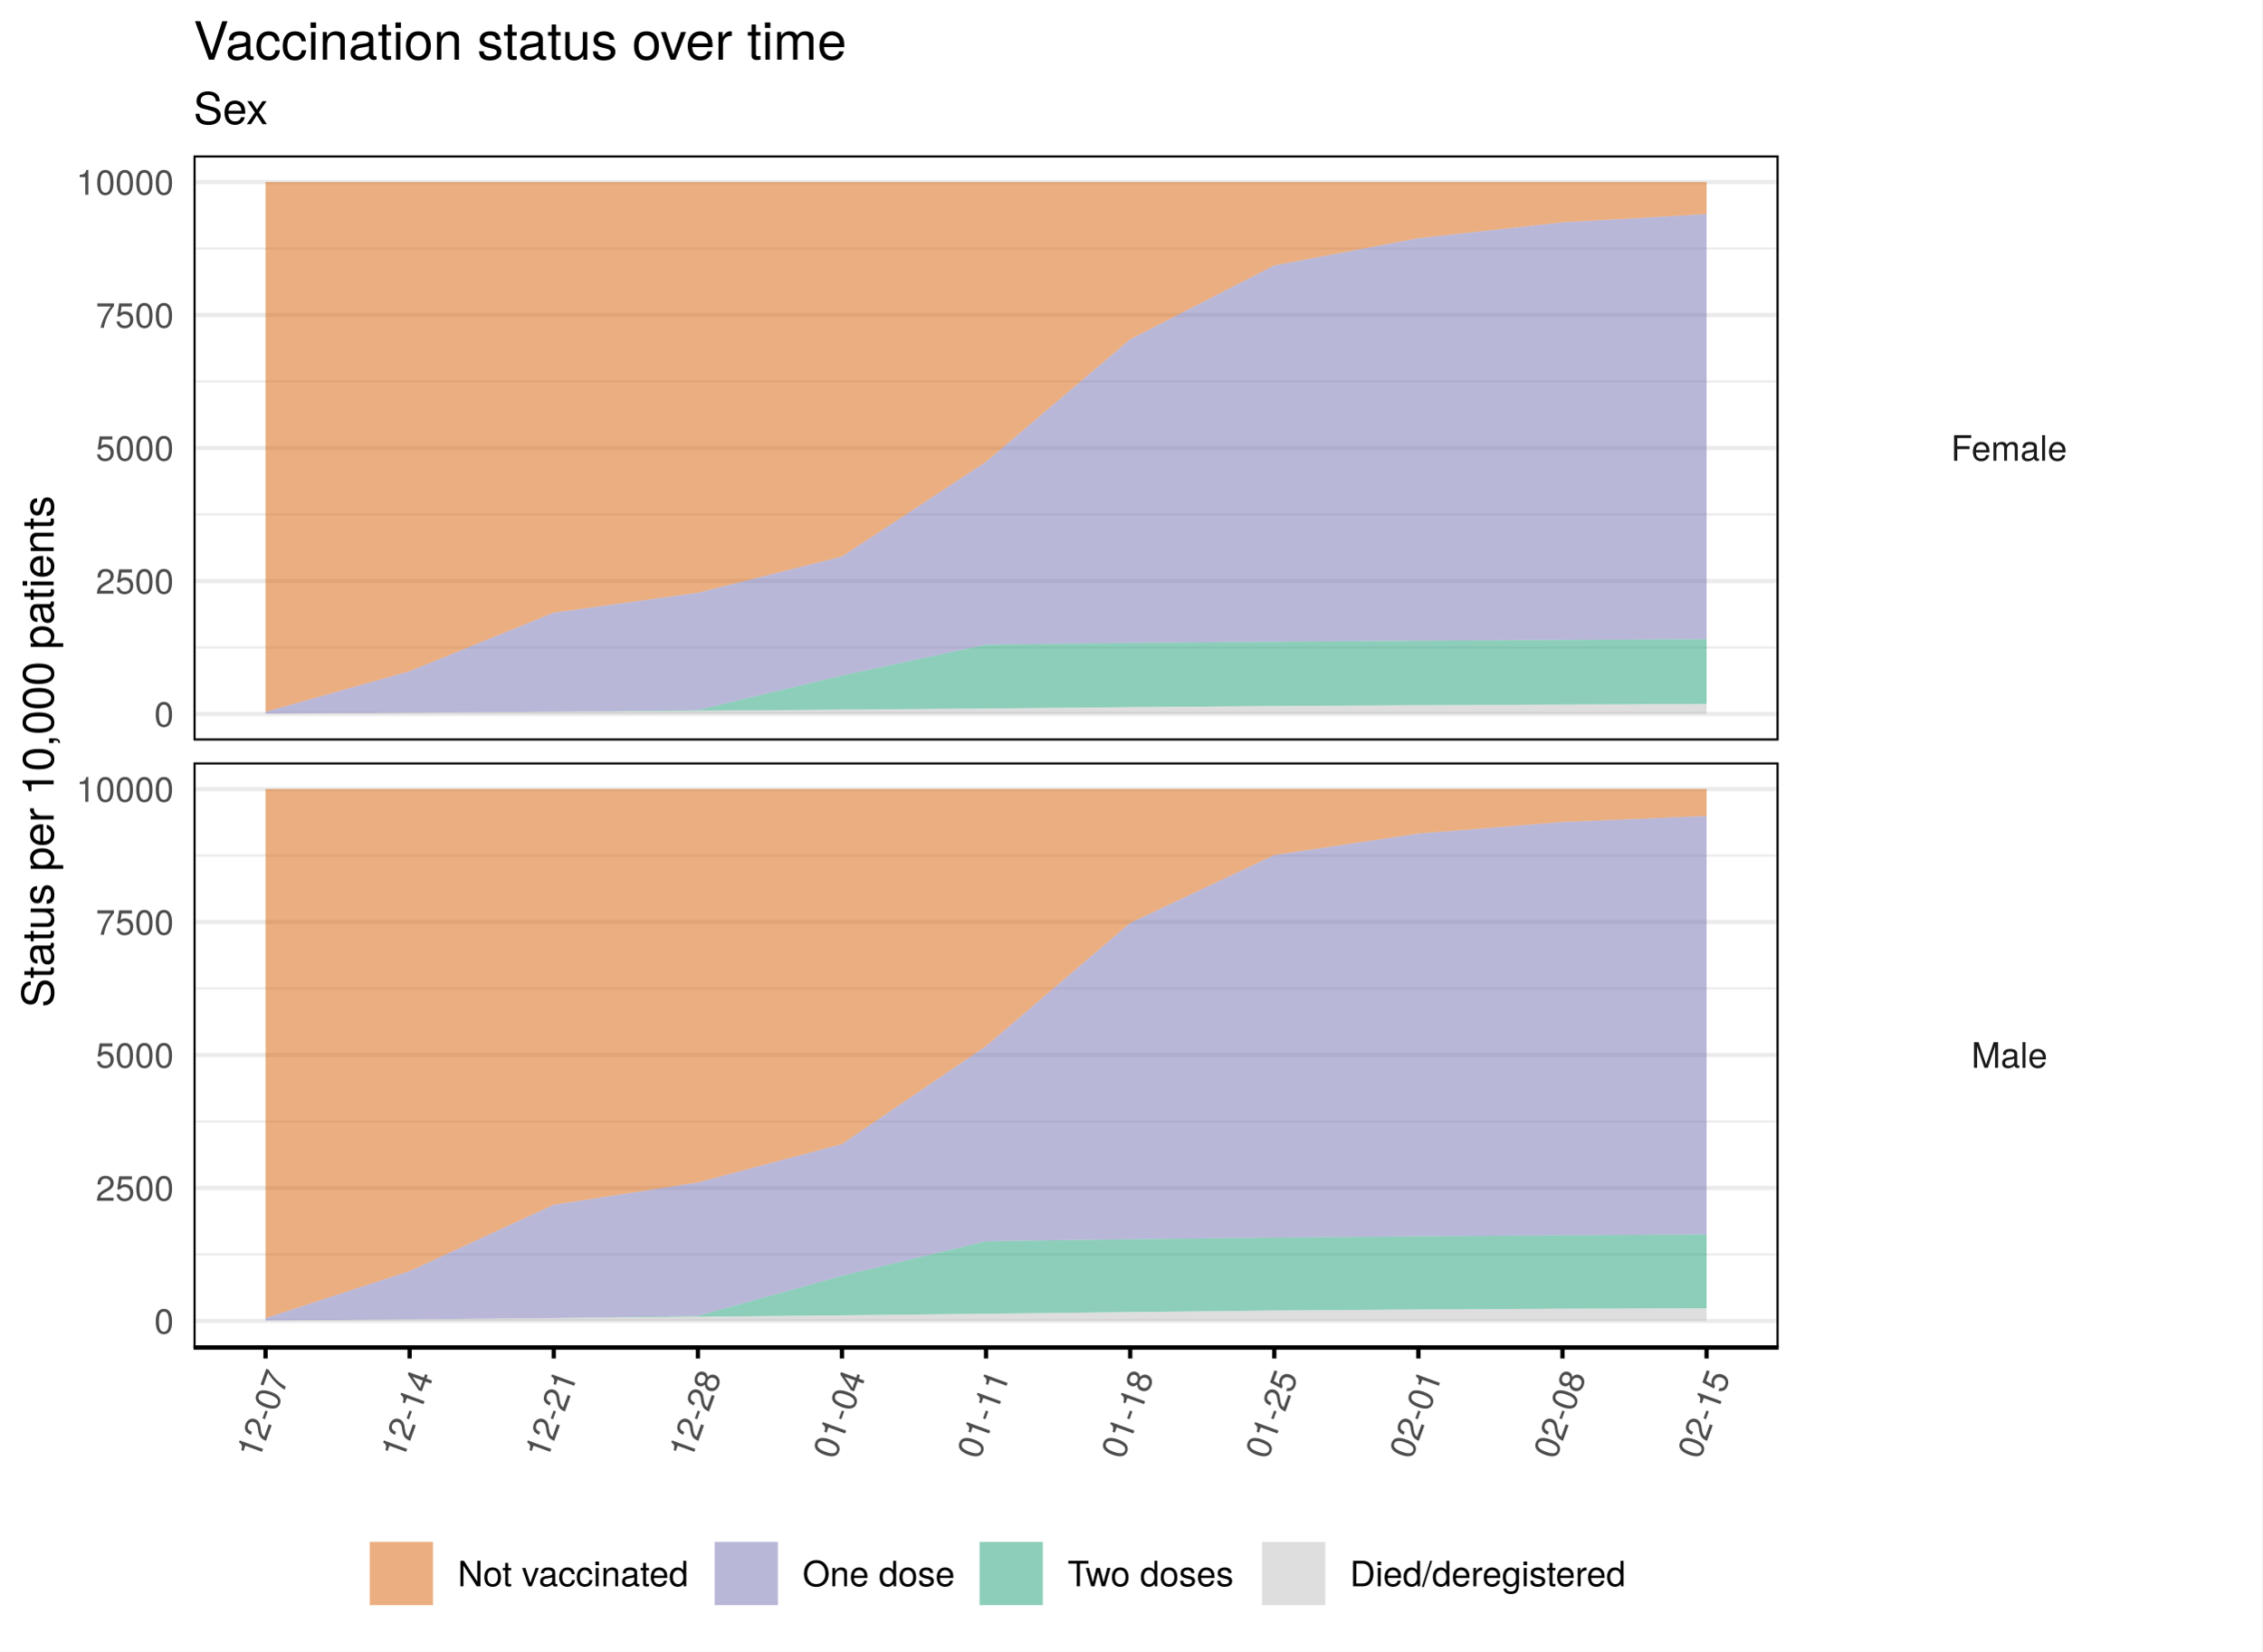
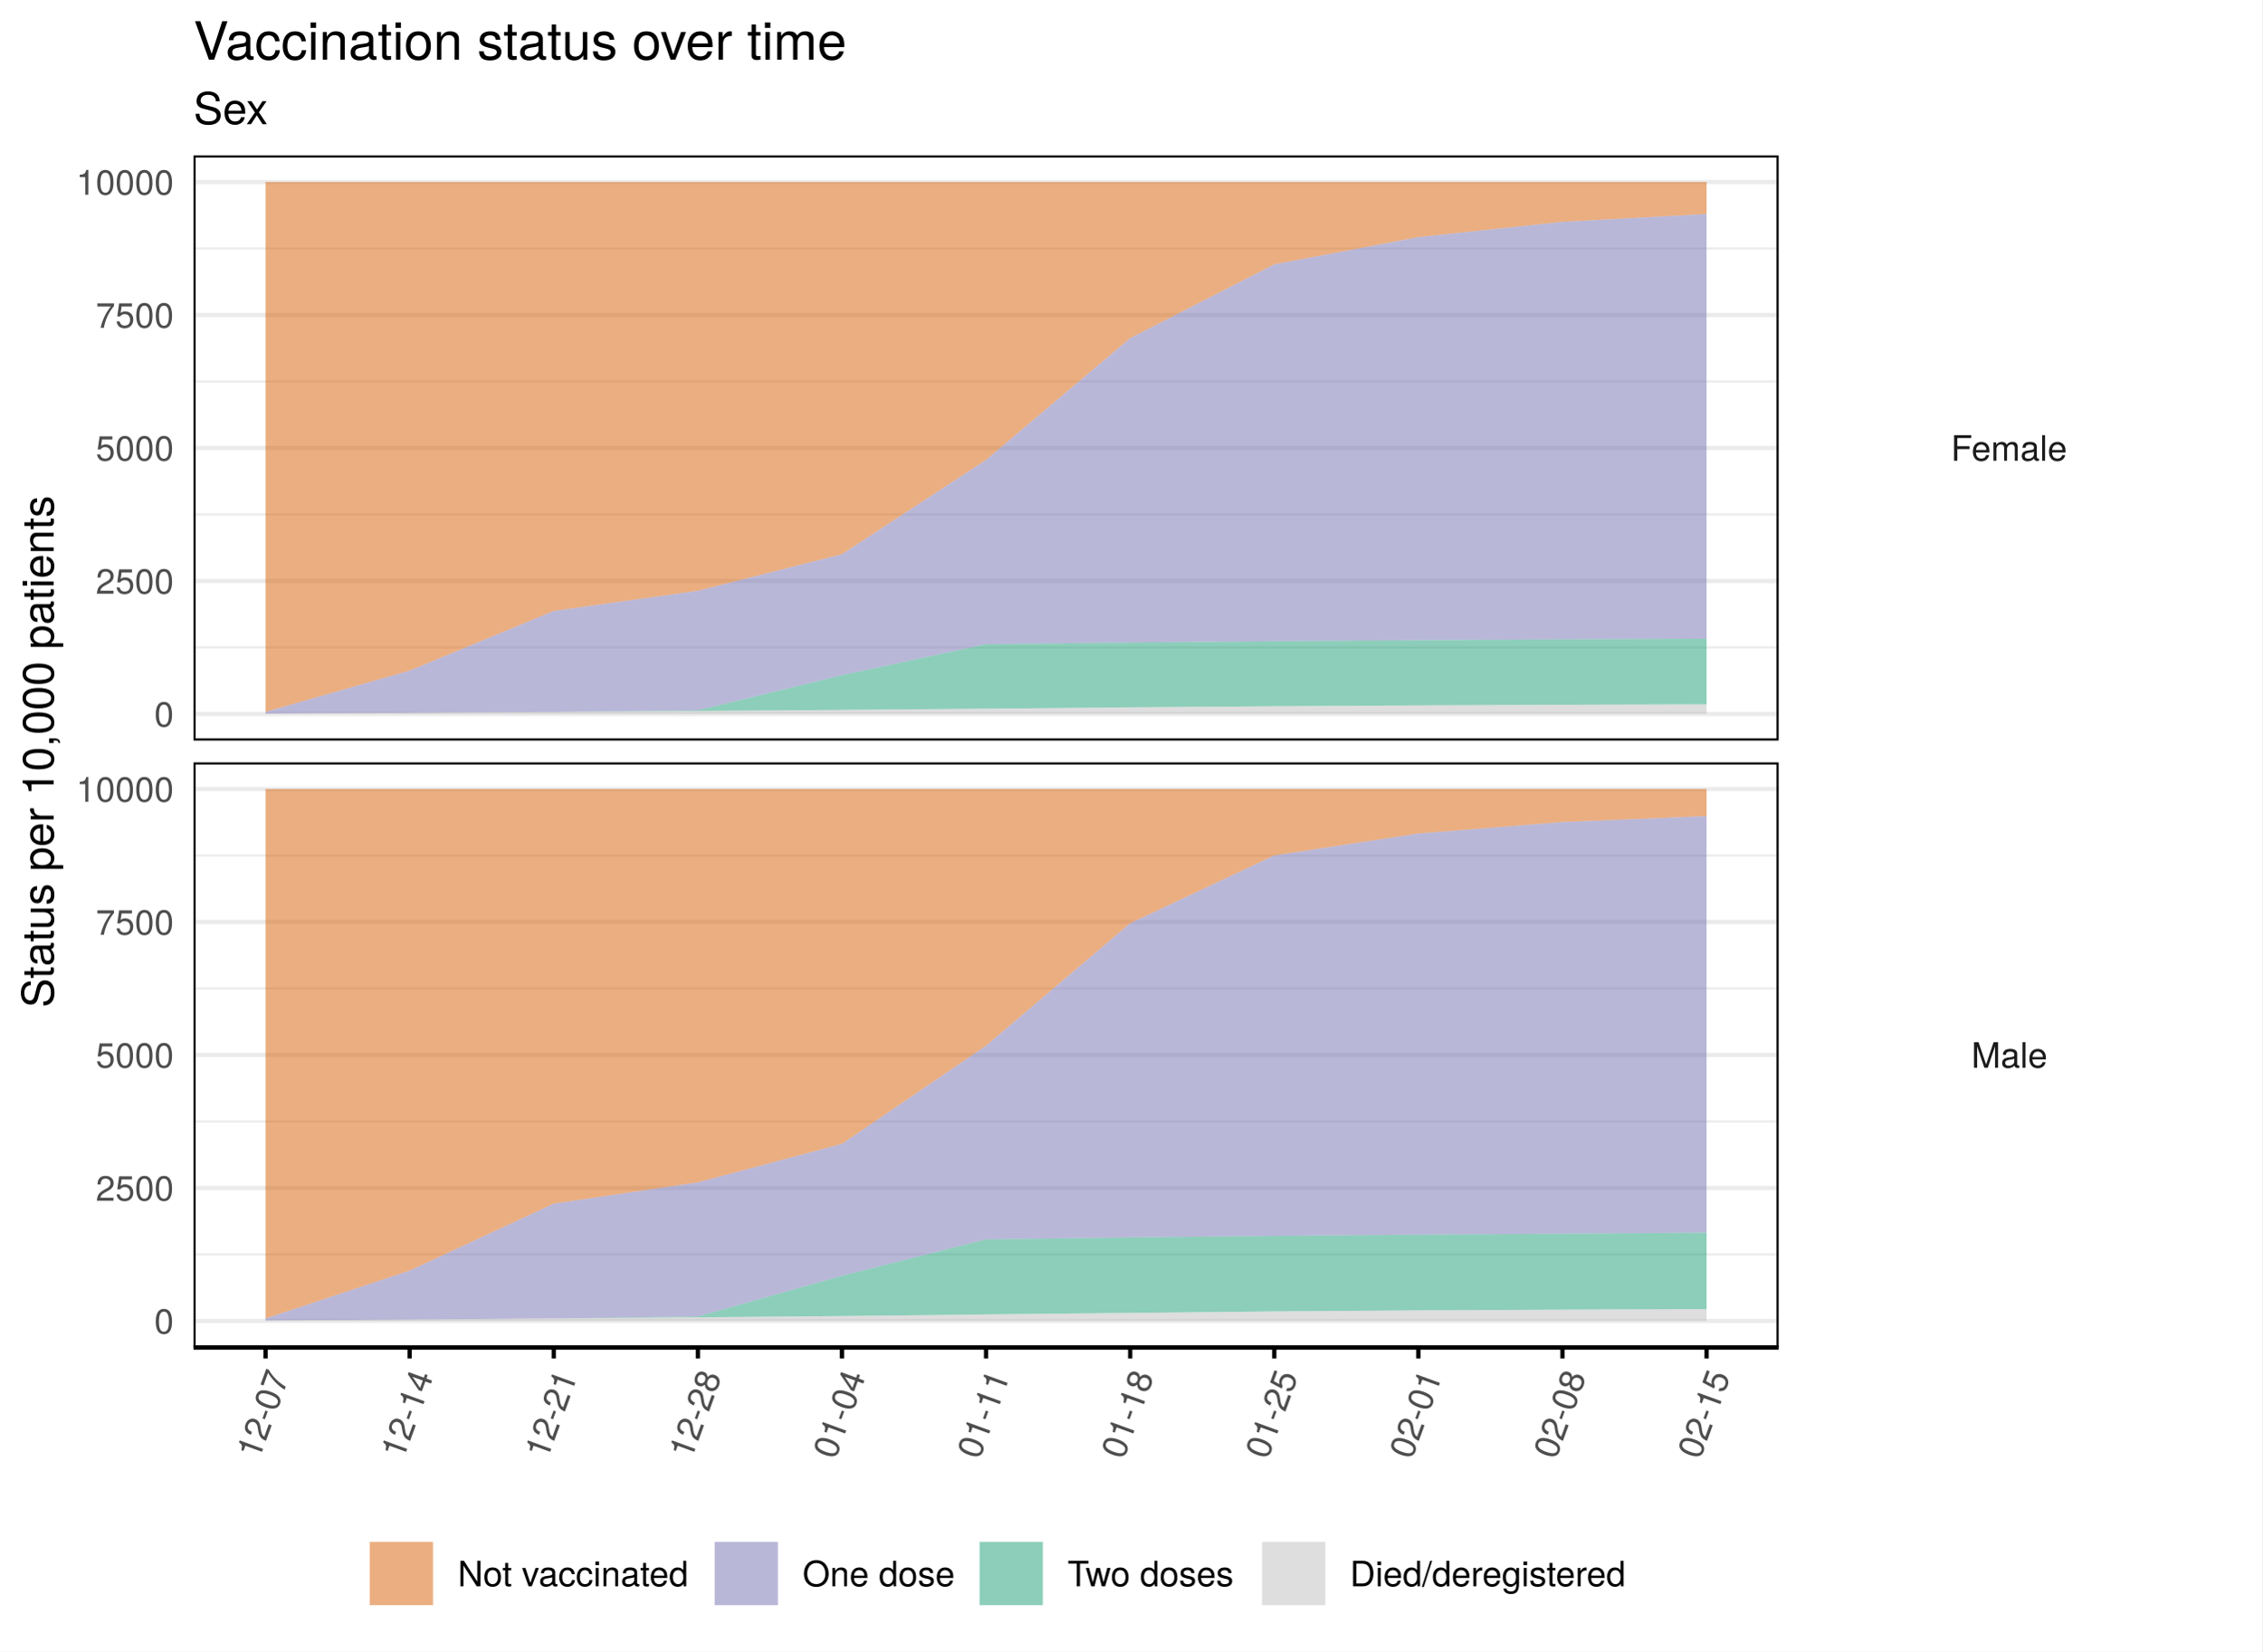
<svg xmlns="http://www.w3.org/2000/svg" viewBox="0 0 566.93 414.02">
  <defs>
    <style type="text/css">
    line, polyline, polygon, path, rect, circle {
      fill: none;
      stroke: #000000;
      stroke-linecap: round;
      stroke-linejoin: round;
      stroke-miterlimit: 10.00;
    }
  </style>
  </defs>
  <rect width="100%" height="100%" style="stroke: none; fill: #FFFFFF;" />
  <defs>
    <clipPath id="cpNDguNDl8NDQ1Ljc3fDE4NS42MnwzOC45NQ==">
      <rect x="48.49" y="38.95" width="397.28" height="146.67" />
    </clipPath>
  </defs>
  <polyline points="48.49,162.29 445.77,162.29 " style="stroke-width: 0.53; stroke: #EBEBEB; stroke-linecap: butt;" clip-path="url(#cpNDguNDl8NDQ1Ljc3fDE4NS42MnwzOC45NQ==)" />
  <polyline points="48.49,128.95 445.77,128.95 " style="stroke-width: 0.53; stroke: #EBEBEB; stroke-linecap: butt;" clip-path="url(#cpNDguNDl8NDQ1Ljc3fDE4NS42MnwzOC45NQ==)" />
  <polyline points="48.49,95.62 445.77,95.62 " style="stroke-width: 0.53; stroke: #EBEBEB; stroke-linecap: butt;" clip-path="url(#cpNDguNDl8NDQ1Ljc3fDE4NS42MnwzOC45NQ==)" />
  <polyline points="48.49,62.28 445.77,62.28 " style="stroke-width: 0.53; stroke: #EBEBEB; stroke-linecap: butt;" clip-path="url(#cpNDguNDl8NDQ1Ljc3fDE4NS42MnwzOC45NQ==)" />
  <polyline points="48.49,178.96 445.77,178.96 " style="stroke-width: 1.07; stroke: #EBEBEB; stroke-linecap: butt;" clip-path="url(#cpNDguNDl8NDQ1Ljc3fDE4NS42MnwzOC45NQ==)" />
  <polyline points="48.49,145.62 445.77,145.62 " style="stroke-width: 1.07; stroke: #EBEBEB; stroke-linecap: butt;" clip-path="url(#cpNDguNDl8NDQ1Ljc3fDE4NS42MnwzOC45NQ==)" />
  <polyline points="48.49,112.29 445.77,112.29 " style="stroke-width: 1.07; stroke: #EBEBEB; stroke-linecap: butt;" clip-path="url(#cpNDguNDl8NDQ1Ljc3fDE4NS42MnwzOC45NQ==)" />
  <polyline points="48.49,78.95 445.77,78.95 " style="stroke-width: 1.07; stroke: #EBEBEB; stroke-linecap: butt;" clip-path="url(#cpNDguNDl8NDQ1Ljc3fDE4NS42MnwzOC45NQ==)" />
  <polyline points="48.49,45.62 445.77,45.62 " style="stroke-width: 1.07; stroke: #EBEBEB; stroke-linecap: butt;" clip-path="url(#cpNDguNDl8NDQ1Ljc3fDE4NS42MnwzOC45NQ==)" />
-   <polygon points="66.55,45.62 102.66,45.62 138.78,45.62 174.90,45.62 211.01,45.62 247.13,45.62 283.25,45.62 319.36,45.62 355.48,45.62 391.60,45.62 427.71,45.62 427.71,53.67 391.60,55.74 355.48,59.71 319.36,66.54 283.25,85.06 247.13,115.76 211.01,139.51 174.90,148.59 138.78,153.57 102.66,168.25 66.55,178.43 " style="stroke-width: 0.00; stroke: none; fill: #D95F02; fill-opacity: 0.50;" clip-path="url(#cpNDguNDl8NDQ1Ljc3fDE4NS42MnwzOC45NQ==)" />
+   <polygon points="66.55,45.62 102.66,45.62 138.78,45.62 174.90,45.62 211.01,45.62 247.13,45.62 283.25,45.62 319.36,45.62 355.48,45.62 391.60,45.62 427.71,45.62 427.71,53.64 391.60,55.60 355.48,59.43 319.36,66.27 283.25,84.77 247.13,115.27 211.01,138.93 174.90,148.09 138.78,153.14 102.66,168.10 66.55,178.44 " style="stroke-width: 0.00; stroke: none; fill: #D95F02; fill-opacity: 0.50;" clip-path="url(#cpNDguNDl8NDQ1Ljc3fDE4NS42MnwzOC45NQ==)" />
  <polyline points="66.55,45.62 102.66,45.62 138.78,45.62 174.90,45.62 211.01,45.62 247.13,45.62 283.25,45.62 319.36,45.62 355.48,45.62 391.60,45.62 427.71,45.62 " style="stroke-width: 1.07; stroke: none;" clip-path="url(#cpNDguNDl8NDQ1Ljc3fDE4NS42MnwzOC45NQ==)" />
-   <polygon points="66.55,178.43 102.66,168.25 138.78,153.57 174.90,148.59 211.01,139.51 247.13,115.76 283.25,85.06 319.36,66.54 355.48,59.71 391.60,55.74 427.71,53.67 427.71,160.20 391.60,160.40 355.48,160.61 319.36,160.86 283.25,161.16 247.13,161.58 211.01,169.33 174.90,177.98 138.78,178.41 102.66,178.62 66.55,178.86 " style="stroke-width: 0.00; stroke: none; fill: #7570B3; fill-opacity: 0.50;" clip-path="url(#cpNDguNDl8NDQ1Ljc3fDE4NS42MnwzOC45NQ==)" />
-   <polyline points="66.55,178.43 102.66,168.25 138.78,153.57 174.90,148.59 211.01,139.51 247.13,115.76 283.25,85.06 319.36,66.54 355.48,59.71 391.60,55.74 427.71,53.67 " style="stroke-width: 1.07; stroke: none;" clip-path="url(#cpNDguNDl8NDQ1Ljc3fDE4NS42MnwzOC45NQ==)" />
-   <polygon points="66.55,178.86 102.66,178.62 138.78,178.41 174.90,177.98 211.01,169.33 247.13,161.58 283.25,161.16 319.36,160.86 355.48,160.61 391.60,160.40 427.71,160.20 427.71,176.47 391.60,176.60 355.48,176.77 319.36,176.97 283.25,177.26 247.13,177.60 211.01,177.90 174.90,178.18 138.78,178.41 102.66,178.62 66.55,178.86 " style="stroke-width: 0.00; stroke: none; fill: #1B9E77; fill-opacity: 0.50;" clip-path="url(#cpNDguNDl8NDQ1Ljc3fDE4NS42MnwzOC45NQ==)" />
-   <polyline points="66.55,178.86 102.66,178.62 138.78,178.41 174.90,177.98 211.01,169.33 247.13,161.58 283.25,161.16 319.36,160.86 355.48,160.61 391.60,160.40 427.71,160.20 " style="stroke-width: 1.07; stroke: none;" clip-path="url(#cpNDguNDl8NDQ1Ljc3fDE4NS42MnwzOC45NQ==)" />
-   <polygon points="66.55,178.86 102.66,178.62 138.78,178.41 174.90,178.18 211.01,177.90 247.13,177.60 283.25,177.26 319.36,176.97 355.48,176.77 391.60,176.60 427.71,176.47 427.71,178.96 391.60,178.96 355.48,178.96 319.36,178.96 283.25,178.96 247.13,178.96 211.01,178.96 174.90,178.96 138.78,178.96 102.66,178.96 66.55,178.96 " style="stroke-width: 0.00; stroke: none; fill: #BEBEBE; fill-opacity: 0.50;" clip-path="url(#cpNDguNDl8NDQ1Ljc3fDE4NS42MnwzOC45NQ==)" />
-   <polyline points="66.55,178.86 102.66,178.62 138.78,178.41 174.90,178.18 211.01,177.90 247.13,177.60 283.25,177.26 319.36,176.97 355.48,176.77 391.60,176.60 427.71,176.47 " style="stroke-width: 1.07; stroke: none;" clip-path="url(#cpNDguNDl8NDQ1Ljc3fDE4NS42MnwzOC45NQ==)" />
+   <polygon points="66.55,178.44 102.66,168.10 138.78,153.14 174.90,148.09 211.01,138.93 247.13,115.27 283.25,84.77 319.36,66.27 355.48,59.43 391.60,55.60 427.71,53.64 427.71,160.09 391.60,160.26 355.48,160.47 319.36,160.74 283.25,161.05 247.13,161.47 211.01,169.25 174.90,178.06 138.78,178.46 102.66,178.67 66.55,178.87 " style="stroke-width: 0.00; stroke: none; fill: #7570B3; fill-opacity: 0.50;" clip-path="url(#cpNDguNDl8NDQ1Ljc3fDE4NS42MnwzOC45NQ==)" />
+   <polyline points="66.55,178.44 102.66,168.10 138.78,153.14 174.90,148.09 211.01,138.93 247.13,115.27 283.25,84.77 319.36,66.27 355.48,59.43 391.60,55.60 427.71,53.64 " style="stroke-width: 1.07; stroke: none;" clip-path="url(#cpNDguNDl8NDQ1Ljc3fDE4NS42MnwzOC45NQ==)" />
+   <polygon points="66.55,178.87 102.66,178.67 138.78,178.46 174.90,178.06 211.01,169.25 247.13,161.47 283.25,161.05 319.36,160.74 355.48,160.47 391.60,160.26 427.71,160.09 427.71,176.56 391.60,176.66 355.48,176.83 319.36,177.04 283.25,177.31 247.13,177.65 211.01,177.96 174.90,178.23 138.78,178.46 102.66,178.67 66.55,178.87 " style="stroke-width: 0.00; stroke: none; fill: #1B9E77; fill-opacity: 0.50;" clip-path="url(#cpNDguNDl8NDQ1Ljc3fDE4NS42MnwzOC45NQ==)" />
+   <polyline points="66.55,178.87 102.66,178.67 138.78,178.46 174.90,178.06 211.01,169.25 247.13,161.47 283.25,161.05 319.36,160.74 355.48,160.47 391.60,160.26 427.71,160.09 " style="stroke-width: 1.07; stroke: none;" clip-path="url(#cpNDguNDl8NDQ1Ljc3fDE4NS42MnwzOC45NQ==)" />
+   <polygon points="66.55,178.87 102.66,178.67 138.78,178.46 174.90,178.23 211.01,177.96 247.13,177.65 283.25,177.31 319.36,177.04 355.48,176.83 391.60,176.66 427.71,176.56 427.71,178.96 391.60,178.96 355.48,178.96 319.36,178.96 283.25,178.96 247.13,178.96 211.01,178.96 174.90,178.96 138.78,178.96 102.66,178.96 66.55,178.96 " style="stroke-width: 0.00; stroke: none; fill: #BEBEBE; fill-opacity: 0.50;" clip-path="url(#cpNDguNDl8NDQ1Ljc3fDE4NS42MnwzOC45NQ==)" />
+   <polyline points="66.55,178.87 102.66,178.67 138.78,178.46 174.90,178.23 211.01,177.96 247.13,177.65 283.25,177.31 319.36,177.04 355.48,176.83 391.60,176.66 427.71,176.56 " style="stroke-width: 1.07; stroke: none;" clip-path="url(#cpNDguNDl8NDQ1Ljc3fDE4NS42MnwzOC45NQ==)" />
  <rect x="48.49" y="38.95" width="397.28" height="146.67" style="stroke-width: 1.07;" clip-path="url(#cpNDguNDl8NDQ1Ljc3fDE4NS42MnwzOC45NQ==)" />
  <defs>
    <clipPath id="cpMC4wMHw1NjYuOTN8NDE0LjAyfDAuMDA=">
      <rect x="0.00" y="0.00" width="566.93" height="414.02" />
    </clipPath>
  </defs>
  <defs>
    <clipPath id="cpNDguNDl8NDQ1Ljc3fDMzNy43OHwxOTEuMTA=">
      <rect x="48.49" y="191.10" width="397.28" height="146.67" />
    </clipPath>
  </defs>
  <polyline points="48.49,314.44 445.77,314.44 " style="stroke-width: 0.53; stroke: #EBEBEB; stroke-linecap: butt;" clip-path="url(#cpNDguNDl8NDQ1Ljc3fDMzNy43OHwxOTEuMTA=)" />
  <polyline points="48.49,281.11 445.77,281.11 " style="stroke-width: 0.53; stroke: #EBEBEB; stroke-linecap: butt;" clip-path="url(#cpNDguNDl8NDQ1Ljc3fDMzNy43OHwxOTEuMTA=)" />
  <polyline points="48.49,247.77 445.77,247.77 " style="stroke-width: 0.53; stroke: #EBEBEB; stroke-linecap: butt;" clip-path="url(#cpNDguNDl8NDQ1Ljc3fDMzNy43OHwxOTEuMTA=)" />
  <polyline points="48.49,214.44 445.77,214.44 " style="stroke-width: 0.53; stroke: #EBEBEB; stroke-linecap: butt;" clip-path="url(#cpNDguNDl8NDQ1Ljc3fDMzNy43OHwxOTEuMTA=)" />
  <polyline points="48.49,331.11 445.77,331.11 " style="stroke-width: 1.07; stroke: #EBEBEB; stroke-linecap: butt;" clip-path="url(#cpNDguNDl8NDQ1Ljc3fDMzNy43OHwxOTEuMTA=)" />
  <polyline points="48.49,297.77 445.77,297.77 " style="stroke-width: 1.07; stroke: #EBEBEB; stroke-linecap: butt;" clip-path="url(#cpNDguNDl8NDQ1Ljc3fDMzNy43OHwxOTEuMTA=)" />
  <polyline points="48.49,264.44 445.77,264.44 " style="stroke-width: 1.07; stroke: #EBEBEB; stroke-linecap: butt;" clip-path="url(#cpNDguNDl8NDQ1Ljc3fDMzNy43OHwxOTEuMTA=)" />
  <polyline points="48.49,231.10 445.77,231.10 " style="stroke-width: 1.07; stroke: #EBEBEB; stroke-linecap: butt;" clip-path="url(#cpNDguNDl8NDQ1Ljc3fDMzNy43OHwxOTEuMTA=)" />
  <polyline points="48.49,197.77 445.77,197.77 " style="stroke-width: 1.07; stroke: #EBEBEB; stroke-linecap: butt;" clip-path="url(#cpNDguNDl8NDQ1Ljc3fDMzNy43OHwxOTEuMTA=)" />
-   <polygon points="66.55,197.77 102.66,197.77 138.78,197.77 174.90,197.77 211.01,197.77 247.13,197.77 283.25,197.77 319.36,197.77 355.48,197.77 391.60,197.77 427.71,197.77 427.71,204.53 391.60,206.05 355.48,208.95 319.36,214.34 283.25,231.35 247.13,262.21 211.01,286.78 174.90,296.40 138.78,301.99 102.66,318.62 66.55,330.41 " style="stroke-width: 0.00; stroke: none; fill: #D95F02; fill-opacity: 0.50;" clip-path="url(#cpNDguNDl8NDQ1Ljc3fDMzNy43OHwxOTEuMTA=)" />
+   <polygon points="66.55,197.77 102.66,197.77 138.78,197.77 174.90,197.77 211.01,197.77 247.13,197.77 283.25,197.77 319.36,197.77 355.48,197.77 391.60,197.77 427.71,197.77 427.71,204.56 391.60,206.05 355.48,208.93 319.36,214.43 283.25,231.43 247.13,262.11 211.01,286.73 174.90,296.37 138.78,301.71 102.66,318.50 66.55,330.50 " style="stroke-width: 0.00; stroke: none; fill: #D95F02; fill-opacity: 0.50;" clip-path="url(#cpNDguNDl8NDQ1Ljc3fDMzNy43OHwxOTEuMTA=)" />
  <polyline points="66.55,197.77 102.66,197.77 138.78,197.77 174.90,197.77 211.01,197.77 247.13,197.77 283.25,197.77 319.36,197.77 355.48,197.77 391.60,197.77 427.71,197.77 " style="stroke-width: 1.07; stroke: none;" clip-path="url(#cpNDguNDl8NDQ1Ljc3fDMzNy43OHwxOTEuMTA=)" />
-   <polygon points="66.55,330.41 102.66,318.62 138.78,301.99 174.90,296.40 211.01,286.78 247.13,262.21 283.25,231.35 319.36,214.34 355.48,208.95 391.60,206.05 427.71,204.53 427.71,309.43 391.60,309.65 355.48,309.90 319.36,310.22 283.25,310.62 247.13,311.13 211.01,319.81 174.90,329.83 138.78,330.39 102.66,330.72 66.55,330.99 " style="stroke-width: 0.00; stroke: none; fill: #7570B3; fill-opacity: 0.50;" clip-path="url(#cpNDguNDl8NDQ1Ljc3fDMzNy43OHwxOTEuMTA=)" />
-   <polyline points="66.55,330.41 102.66,318.62 138.78,301.99 174.90,296.40 211.01,286.78 247.13,262.21 283.25,231.35 319.36,214.34 355.48,208.95 391.60,206.05 427.71,204.53 " style="stroke-width: 1.07; stroke: none;" clip-path="url(#cpNDguNDl8NDQ1Ljc3fDMzNy43OHwxOTEuMTA=)" />
-   <polygon points="66.55,330.99 102.66,330.72 138.78,330.39 174.90,329.83 211.01,319.81 247.13,311.13 283.25,310.62 319.36,310.22 355.48,309.90 391.60,309.65 427.71,309.43 427.71,327.93 391.60,328.06 355.48,328.25 319.36,328.50 283.25,328.89 247.13,329.30 211.01,329.71 174.90,330.06 138.78,330.39 102.66,330.72 66.55,330.99 " style="stroke-width: 0.00; stroke: none; fill: #1B9E77; fill-opacity: 0.50;" clip-path="url(#cpNDguNDl8NDQ1Ljc3fDMzNy43OHwxOTEuMTA=)" />
-   <polyline points="66.55,330.99 102.66,330.72 138.78,330.39 174.90,329.83 211.01,319.81 247.13,311.13 283.25,310.62 319.36,310.22 355.48,309.90 391.60,309.65 427.71,309.43 " style="stroke-width: 1.07; stroke: none;" clip-path="url(#cpNDguNDl8NDQ1Ljc3fDMzNy43OHwxOTEuMTA=)" />
-   <polygon points="66.55,330.99 102.66,330.72 138.78,330.39 174.90,330.06 211.01,329.71 247.13,329.30 283.25,328.89 319.36,328.50 355.48,328.25 391.60,328.06 427.71,327.93 427.71,331.11 391.60,331.11 355.48,331.11 319.36,331.11 283.25,331.11 247.13,331.11 211.01,331.11 174.90,331.11 138.78,331.11 102.66,331.11 66.55,331.11 " style="stroke-width: 0.00; stroke: none; fill: #BEBEBE; fill-opacity: 0.50;" clip-path="url(#cpNDguNDl8NDQ1Ljc3fDMzNy43OHwxOTEuMTA=)" />
-   <polyline points="66.55,330.99 102.66,330.72 138.78,330.39 174.90,330.06 211.01,329.71 247.13,329.30 283.25,328.89 319.36,328.50 355.48,328.25 391.60,328.06 427.71,327.93 " style="stroke-width: 1.07; stroke: none;" clip-path="url(#cpNDguNDl8NDQ1Ljc3fDMzNy43OHwxOTEuMTA=)" />
+   <polygon points="66.55,330.50 102.66,318.50 138.78,301.71 174.90,296.37 211.01,286.73 247.13,262.11 283.25,231.43 319.36,214.43 355.48,208.93 391.60,206.05 427.71,204.56 427.71,308.99 391.60,309.24 355.48,309.48 319.36,309.79 283.25,310.18 247.13,310.67 211.01,319.79 174.90,330.00 138.78,330.49 102.66,330.76 66.55,330.99 " style="stroke-width: 0.00; stroke: none; fill: #7570B3; fill-opacity: 0.50;" clip-path="url(#cpNDguNDl8NDQ1Ljc3fDMzNy43OHwxOTEuMTA=)" />
+   <polyline points="66.55,330.50 102.66,318.50 138.78,301.71 174.90,296.37 211.01,286.73 247.13,262.11 283.25,231.43 319.36,214.43 355.48,208.93 391.60,206.05 427.71,204.56 " style="stroke-width: 1.07; stroke: none;" clip-path="url(#cpNDguNDl8NDQ1Ljc3fDMzNy43OHwxOTEuMTA=)" />
+   <polygon points="66.55,330.99 102.66,330.76 138.78,330.49 174.90,330.00 211.01,319.79 247.13,310.67 283.25,310.18 319.36,309.79 355.48,309.48 391.60,309.24 427.71,308.99 427.71,328.14 391.60,328.29 355.48,328.47 319.36,328.73 283.25,329.10 247.13,329.48 211.01,329.90 174.90,330.22 138.78,330.49 102.66,330.76 66.55,330.99 " style="stroke-width: 0.00; stroke: none; fill: #1B9E77; fill-opacity: 0.50;" clip-path="url(#cpNDguNDl8NDQ1Ljc3fDMzNy43OHwxOTEuMTA=)" />
+   <polyline points="66.55,330.99 102.66,330.76 138.78,330.49 174.90,330.00 211.01,319.79 247.13,310.67 283.25,310.18 319.36,309.79 355.48,309.48 391.60,309.24 427.71,308.99 " style="stroke-width: 1.07; stroke: none;" clip-path="url(#cpNDguNDl8NDQ1Ljc3fDMzNy43OHwxOTEuMTA=)" />
+   <polygon points="66.55,330.99 102.66,330.76 138.78,330.49 174.90,330.22 211.01,329.90 247.13,329.48 283.25,329.10 319.36,328.73 355.48,328.47 391.60,328.29 427.71,328.14 427.71,331.11 391.60,331.11 355.48,331.11 319.36,331.11 283.25,331.11 247.13,331.11 211.01,331.11 174.90,331.11 138.78,331.11 102.66,331.11 66.55,331.11 " style="stroke-width: 0.00; stroke: none; fill: #BEBEBE; fill-opacity: 0.50;" clip-path="url(#cpNDguNDl8NDQ1Ljc3fDMzNy43OHwxOTEuMTA=)" />
+   <polyline points="66.55,330.99 102.66,330.76 138.78,330.49 174.90,330.22 211.01,329.90 247.13,329.48 283.25,329.10 319.36,328.73 355.48,328.47 391.60,328.29 427.71,328.14 " style="stroke-width: 1.07; stroke: none;" clip-path="url(#cpNDguNDl8NDQ1Ljc3fDMzNy43OHwxOTEuMTA=)" />
  <rect x="48.49" y="191.10" width="397.28" height="146.67" style="stroke-width: 1.07;" clip-path="url(#cpNDguNDl8NDQ1Ljc3fDMzNy43OHwxOTEuMTA=)" />
  <defs>
    <clipPath id="cpMC4wMHw1NjYuOTN8NDE0LjAyfDAuMDA=">
      <rect x="0.00" y="0.00" width="566.93" height="414.02" />
    </clipPath>
  </defs>
  <defs>
    <clipPath id="cpNDQ1Ljc3fDU2MS40NXwxODUuNjJ8MzguOTU=">
      <rect x="445.77" y="38.95" width="115.68" height="146.67" />
    </clipPath>
  </defs>
  <defs>
    <clipPath id="cpNDg0LjU2fDUyMi42NnwxODUuNjJ8MzguOTU=">
      <rect x="484.56" y="38.95" width="38.11" height="146.67" />
    </clipPath>
  </defs>
  <g clip-path="url(#cpNDg0LjU2fDUyMi42NnwxODUuNjJ8MzguOTU=)">
    <text x="488.94" y="115.49" style="font-size: 8.80px; fill: #1A1A1A; font-family: TeX Gyre Heros;" textLength="29.34px" lengthAdjust="spacingAndGlyphs">Female</text>
  </g>
  <defs>
    <clipPath id="cpNDQ1Ljc3fDU2MS40NXwxODUuNjJ8MzguOTU=">
      <rect x="445.77" y="38.95" width="115.68" height="146.67" />
    </clipPath>
  </defs>
  <defs>
    <clipPath id="cpMC4wMHw1NjYuOTN8NDE0LjAyfDAuMDA=">
      <rect x="0.00" y="0.00" width="566.93" height="414.02" />
    </clipPath>
  </defs>
  <defs>
    <clipPath id="cpNDQ1Ljc3fDU2MS40NXwzMzcuNzh8MTkxLjEw">
      <rect x="445.77" y="191.10" width="115.68" height="146.67" />
    </clipPath>
  </defs>
  <defs>
    <clipPath id="cpNDg0LjU2fDUyMi42NnwzMzcuNzh8MTkxLjEw">
      <rect x="484.56" y="191.10" width="38.11" height="146.67" />
    </clipPath>
  </defs>
  <g clip-path="url(#cpNDg0LjU2fDUyMi42NnwzMzcuNzh8MTkxLjEw)">
    <text x="494.08" y="267.65" style="font-size: 8.80px; fill: #1A1A1A; font-family: TeX Gyre Heros;" textLength="19.07px" lengthAdjust="spacingAndGlyphs">Male</text>
  </g>
  <defs>
    <clipPath id="cpNDQ1Ljc3fDU2MS40NXwzMzcuNzh8MTkxLjEw">
      <rect x="445.77" y="191.10" width="115.68" height="146.67" />
    </clipPath>
  </defs>
  <defs>
    <clipPath id="cpMC4wMHw1NjYuOTN8NDE0LjAyfDAuMDA=">
      <rect x="0.00" y="0.00" width="566.93" height="414.02" />
    </clipPath>
  </defs>
  <polyline points="48.49,337.78 445.77,337.78 " style="stroke-width: 1.07; stroke-linecap: butt;" clip-path="url(#cpMC4wMHw1NjYuOTN8NDE0LjAyfDAuMDA=)" />
  <polyline points="66.55,340.52 66.55,337.78 " style="stroke-width: 1.07; stroke-linecap: butt;" clip-path="url(#cpMC4wMHw1NjYuOTN8NDE0LjAyfDAuMDA=)" />
  <polyline points="102.66,340.52 102.66,337.78 " style="stroke-width: 1.07; stroke-linecap: butt;" clip-path="url(#cpMC4wMHw1NjYuOTN8NDE0LjAyfDAuMDA=)" />
  <polyline points="138.78,340.52 138.78,337.78 " style="stroke-width: 1.07; stroke-linecap: butt;" clip-path="url(#cpMC4wMHw1NjYuOTN8NDE0LjAyfDAuMDA=)" />
  <polyline points="174.90,340.52 174.90,337.78 " style="stroke-width: 1.07; stroke-linecap: butt;" clip-path="url(#cpMC4wMHw1NjYuOTN8NDE0LjAyfDAuMDA=)" />
  <polyline points="211.01,340.52 211.01,337.78 " style="stroke-width: 1.07; stroke-linecap: butt;" clip-path="url(#cpMC4wMHw1NjYuOTN8NDE0LjAyfDAuMDA=)" />
  <polyline points="247.13,340.52 247.13,337.78 " style="stroke-width: 1.07; stroke-linecap: butt;" clip-path="url(#cpMC4wMHw1NjYuOTN8NDE0LjAyfDAuMDA=)" />
  <polyline points="283.25,340.52 283.25,337.78 " style="stroke-width: 1.07; stroke-linecap: butt;" clip-path="url(#cpMC4wMHw1NjYuOTN8NDE0LjAyfDAuMDA=)" />
  <polyline points="319.36,340.52 319.36,337.78 " style="stroke-width: 1.07; stroke-linecap: butt;" clip-path="url(#cpMC4wMHw1NjYuOTN8NDE0LjAyfDAuMDA=)" />
  <polyline points="355.48,340.52 355.48,337.78 " style="stroke-width: 1.07; stroke-linecap: butt;" clip-path="url(#cpMC4wMHw1NjYuOTN8NDE0LjAyfDAuMDA=)" />
  <polyline points="391.60,340.52 391.60,337.78 " style="stroke-width: 1.07; stroke-linecap: butt;" clip-path="url(#cpMC4wMHw1NjYuOTN8NDE0LjAyfDAuMDA=)" />
  <polyline points="427.71,340.52 427.71,337.78 " style="stroke-width: 1.07; stroke-linecap: butt;" clip-path="url(#cpMC4wMHw1NjYuOTN8NDE0LjAyfDAuMDA=)" />
  <g clip-path="url(#cpMC4wMHw1NjYuOTN8NDE0LjAyfDAuMDA=)">
    <text transform="translate(64.88,366.05) rotate(-70)" style="font-size: 8.80px; fill: #4D4D4D; font-family: TeX Gyre Heros;" textLength="22.50px" lengthAdjust="spacingAndGlyphs">12-07</text>
  </g>
  <g clip-path="url(#cpMC4wMHw1NjYuOTN8NDE0LjAyfDAuMDA=)">
    <text transform="translate(101.00,366.05) rotate(-70)" style="font-size: 8.80px; fill: #4D4D4D; font-family: TeX Gyre Heros;" textLength="22.50px" lengthAdjust="spacingAndGlyphs">12-14</text>
  </g>
  <g clip-path="url(#cpMC4wMHw1NjYuOTN8NDE0LjAyfDAuMDA=)">
    <text transform="translate(137.11,366.05) rotate(-70)" style="font-size: 8.80px; fill: #4D4D4D; font-family: TeX Gyre Heros;" textLength="22.50px" lengthAdjust="spacingAndGlyphs">12-21</text>
  </g>
  <g clip-path="url(#cpMC4wMHw1NjYuOTN8NDE0LjAyfDAuMDA=)">
    <text transform="translate(173.23,366.05) rotate(-70)" style="font-size: 8.80px; fill: #4D4D4D; font-family: TeX Gyre Heros;" textLength="22.50px" lengthAdjust="spacingAndGlyphs">12-28</text>
  </g>
  <g clip-path="url(#cpMC4wMHw1NjYuOTN8NDE0LjAyfDAuMDA=)">
    <text transform="translate(209.35,366.05) rotate(-70)" style="font-size: 8.80px; fill: #4D4D4D; font-family: TeX Gyre Heros;" textLength="22.50px" lengthAdjust="spacingAndGlyphs">01-04</text>
  </g>
  <g clip-path="url(#cpMC4wMHw1NjYuOTN8NDE0LjAyfDAuMDA=)">
    <text transform="translate(245.46,366.05) rotate(-70)" style="font-size: 8.80px; fill: #4D4D4D; font-family: TeX Gyre Heros;" textLength="22.50px" lengthAdjust="spacingAndGlyphs">01-11</text>
  </g>
  <g clip-path="url(#cpMC4wMHw1NjYuOTN8NDE0LjAyfDAuMDA=)">
    <text transform="translate(281.58,366.05) rotate(-70)" style="font-size: 8.80px; fill: #4D4D4D; font-family: TeX Gyre Heros;" textLength="22.50px" lengthAdjust="spacingAndGlyphs">01-18</text>
  </g>
  <g clip-path="url(#cpMC4wMHw1NjYuOTN8NDE0LjAyfDAuMDA=)">
    <text transform="translate(317.70,366.05) rotate(-70)" style="font-size: 8.80px; fill: #4D4D4D; font-family: TeX Gyre Heros;" textLength="22.50px" lengthAdjust="spacingAndGlyphs">01-25</text>
  </g>
  <g clip-path="url(#cpMC4wMHw1NjYuOTN8NDE0LjAyfDAuMDA=)">
    <text transform="translate(353.81,366.05) rotate(-70)" style="font-size: 8.80px; fill: #4D4D4D; font-family: TeX Gyre Heros;" textLength="22.50px" lengthAdjust="spacingAndGlyphs">02-01</text>
  </g>
  <g clip-path="url(#cpMC4wMHw1NjYuOTN8NDE0LjAyfDAuMDA=)">
    <text transform="translate(389.93,366.05) rotate(-70)" style="font-size: 8.80px; fill: #4D4D4D; font-family: TeX Gyre Heros;" textLength="22.50px" lengthAdjust="spacingAndGlyphs">02-08</text>
  </g>
  <g clip-path="url(#cpMC4wMHw1NjYuOTN8NDE0LjAyfDAuMDA=)">
    <text transform="translate(426.05,366.05) rotate(-70)" style="font-size: 8.80px; fill: #4D4D4D; font-family: TeX Gyre Heros;" textLength="22.50px" lengthAdjust="spacingAndGlyphs">02-15</text>
  </g>
  <g clip-path="url(#cpMC4wMHw1NjYuOTN8NDE0LjAyfDAuMDA=)">
    <text x="38.66" y="182.16" style="font-size: 8.80px; fill: #4D4D4D; font-family: TeX Gyre Heros;" textLength="4.89px" lengthAdjust="spacingAndGlyphs">0</text>
  </g>
  <g clip-path="url(#cpMC4wMHw1NjYuOTN8NDE0LjAyfDAuMDA=)">
    <text x="23.99" y="148.83" style="font-size: 8.80px; fill: #4D4D4D; font-family: TeX Gyre Heros;" textLength="19.57px" lengthAdjust="spacingAndGlyphs">2500</text>
  </g>
  <g clip-path="url(#cpMC4wMHw1NjYuOTN8NDE0LjAyfDAuMDA=)">
    <text x="23.99" y="115.49" style="font-size: 8.80px; fill: #4D4D4D; font-family: TeX Gyre Heros;" textLength="19.57px" lengthAdjust="spacingAndGlyphs">5000</text>
  </g>
  <g clip-path="url(#cpMC4wMHw1NjYuOTN8NDE0LjAyfDAuMDA=)">
    <text x="23.99" y="82.16" style="font-size: 8.80px; fill: #4D4D4D; font-family: TeX Gyre Heros;" textLength="19.57px" lengthAdjust="spacingAndGlyphs">7500</text>
  </g>
  <g clip-path="url(#cpMC4wMHw1NjYuOTN8NDE0LjAyfDAuMDA=)">
    <text x="19.09" y="48.82" style="font-size: 8.80px; fill: #4D4D4D; font-family: TeX Gyre Heros;" textLength="24.46px" lengthAdjust="spacingAndGlyphs">10000</text>
  </g>
  <g clip-path="url(#cpMC4wMHw1NjYuOTN8NDE0LjAyfDAuMDA=)">
    <text x="38.66" y="334.32" style="font-size: 8.80px; fill: #4D4D4D; font-family: TeX Gyre Heros;" textLength="4.89px" lengthAdjust="spacingAndGlyphs">0</text>
  </g>
  <g clip-path="url(#cpMC4wMHw1NjYuOTN8NDE0LjAyfDAuMDA=)">
    <text x="23.99" y="300.98" style="font-size: 8.80px; fill: #4D4D4D; font-family: TeX Gyre Heros;" textLength="19.57px" lengthAdjust="spacingAndGlyphs">2500</text>
  </g>
  <g clip-path="url(#cpMC4wMHw1NjYuOTN8NDE0LjAyfDAuMDA=)">
    <text x="23.99" y="267.65" style="font-size: 8.80px; fill: #4D4D4D; font-family: TeX Gyre Heros;" textLength="19.57px" lengthAdjust="spacingAndGlyphs">5000</text>
  </g>
  <g clip-path="url(#cpMC4wMHw1NjYuOTN8NDE0LjAyfDAuMDA=)">
    <text x="23.99" y="234.31" style="font-size: 8.80px; fill: #4D4D4D; font-family: TeX Gyre Heros;" textLength="19.57px" lengthAdjust="spacingAndGlyphs">7500</text>
  </g>
  <g clip-path="url(#cpMC4wMHw1NjYuOTN8NDE0LjAyfDAuMDA=)">
    <text x="19.09" y="200.98" style="font-size: 8.80px; fill: #4D4D4D; font-family: TeX Gyre Heros;" textLength="24.46px" lengthAdjust="spacingAndGlyphs">10000</text>
  </g>
  <g clip-path="url(#cpMC4wMHw1NjYuOTN8NDE0LjAyfDAuMDA=)">
    <text transform="translate(13.45,252.57) rotate(-90)" style="font-size: 11.00px; font-family: TeX Gyre Heros;" textLength="128.41px" lengthAdjust="spacingAndGlyphs">Status per 10,000 patients</text>
  </g>
  <rect x="92.66" y="386.49" width="15.86" height="15.86" style="stroke-width: 1.07; stroke: none; stroke-linecap: square; stroke-linejoin: miter; fill: #D95F02; fill-opacity: 0.50;" clip-path="url(#cpMC4wMHw1NjYuOTN8NDE0LjAyfDAuMDA=)" />
  <rect x="179.10" y="386.49" width="15.86" height="15.86" style="stroke-width: 1.07; stroke: none; stroke-linecap: square; stroke-linejoin: miter; fill: #7570B3; fill-opacity: 0.50;" clip-path="url(#cpMC4wMHw1NjYuOTN8NDE0LjAyfDAuMDA=)" />
  <rect x="245.50" y="386.49" width="15.86" height="15.86" style="stroke-width: 1.07; stroke: none; stroke-linecap: square; stroke-linejoin: miter; fill: #1B9E77; fill-opacity: 0.50;" clip-path="url(#cpMC4wMHw1NjYuOTN8NDE0LjAyfDAuMDA=)" />
  <rect x="316.29" y="386.49" width="15.86" height="15.86" style="stroke-width: 1.07; stroke: none; stroke-linecap: square; stroke-linejoin: miter; fill: #BEBEBE; fill-opacity: 0.50;" clip-path="url(#cpMC4wMHw1NjYuOTN8NDE0LjAyfDAuMDA=)" />
  <g clip-path="url(#cpMC4wMHw1NjYuOTN8NDE0LjAyfDAuMDA=)">
    <text x="114.71" y="397.63" style="font-size: 8.80px; font-family: TeX Gyre Heros;" textLength="58.20px" lengthAdjust="spacingAndGlyphs">Not vaccinated</text>
  </g>
  <g clip-path="url(#cpMC4wMHw1NjYuOTN8NDE0LjAyfDAuMDA=)">
    <text x="201.15" y="397.63" style="font-size: 8.80px; font-family: TeX Gyre Heros;" textLength="38.16px" lengthAdjust="spacingAndGlyphs">One dose</text>
  </g>
  <g clip-path="url(#cpMC4wMHw1NjYuOTN8NDE0LjAyfDAuMDA=)">
    <text x="267.55" y="397.63" style="font-size: 8.80px; font-family: TeX Gyre Heros;" textLength="42.55px" lengthAdjust="spacingAndGlyphs">Two doses</text>
  </g>
  <g clip-path="url(#cpMC4wMHw1NjYuOTN8NDE0LjAyfDAuMDA=)">
    <text x="338.34" y="397.63" style="font-size: 8.80px; font-family: TeX Gyre Heros;" textLength="69.45px" lengthAdjust="spacingAndGlyphs">Died/deregistered</text>
  </g>
  <g clip-path="url(#cpMC4wMHw1NjYuOTN8NDE0LjAyfDAuMDA=)">
    <text x="48.49" y="31.12" style="font-size: 11.00px; font-family: TeX Gyre Heros;" textLength="18.95px" lengthAdjust="spacingAndGlyphs">Sex</text>
  </g>
  <g clip-path="url(#cpMC4wMHw1NjYuOTN8NDE0LjAyfDAuMDA=)">
    <text x="48.49" y="14.95" style="font-size: 13.20px; font-family: TeX Gyre Heros;" textLength="165.07px" lengthAdjust="spacingAndGlyphs">Vaccination status over time</text>
  </g>
</svg>
